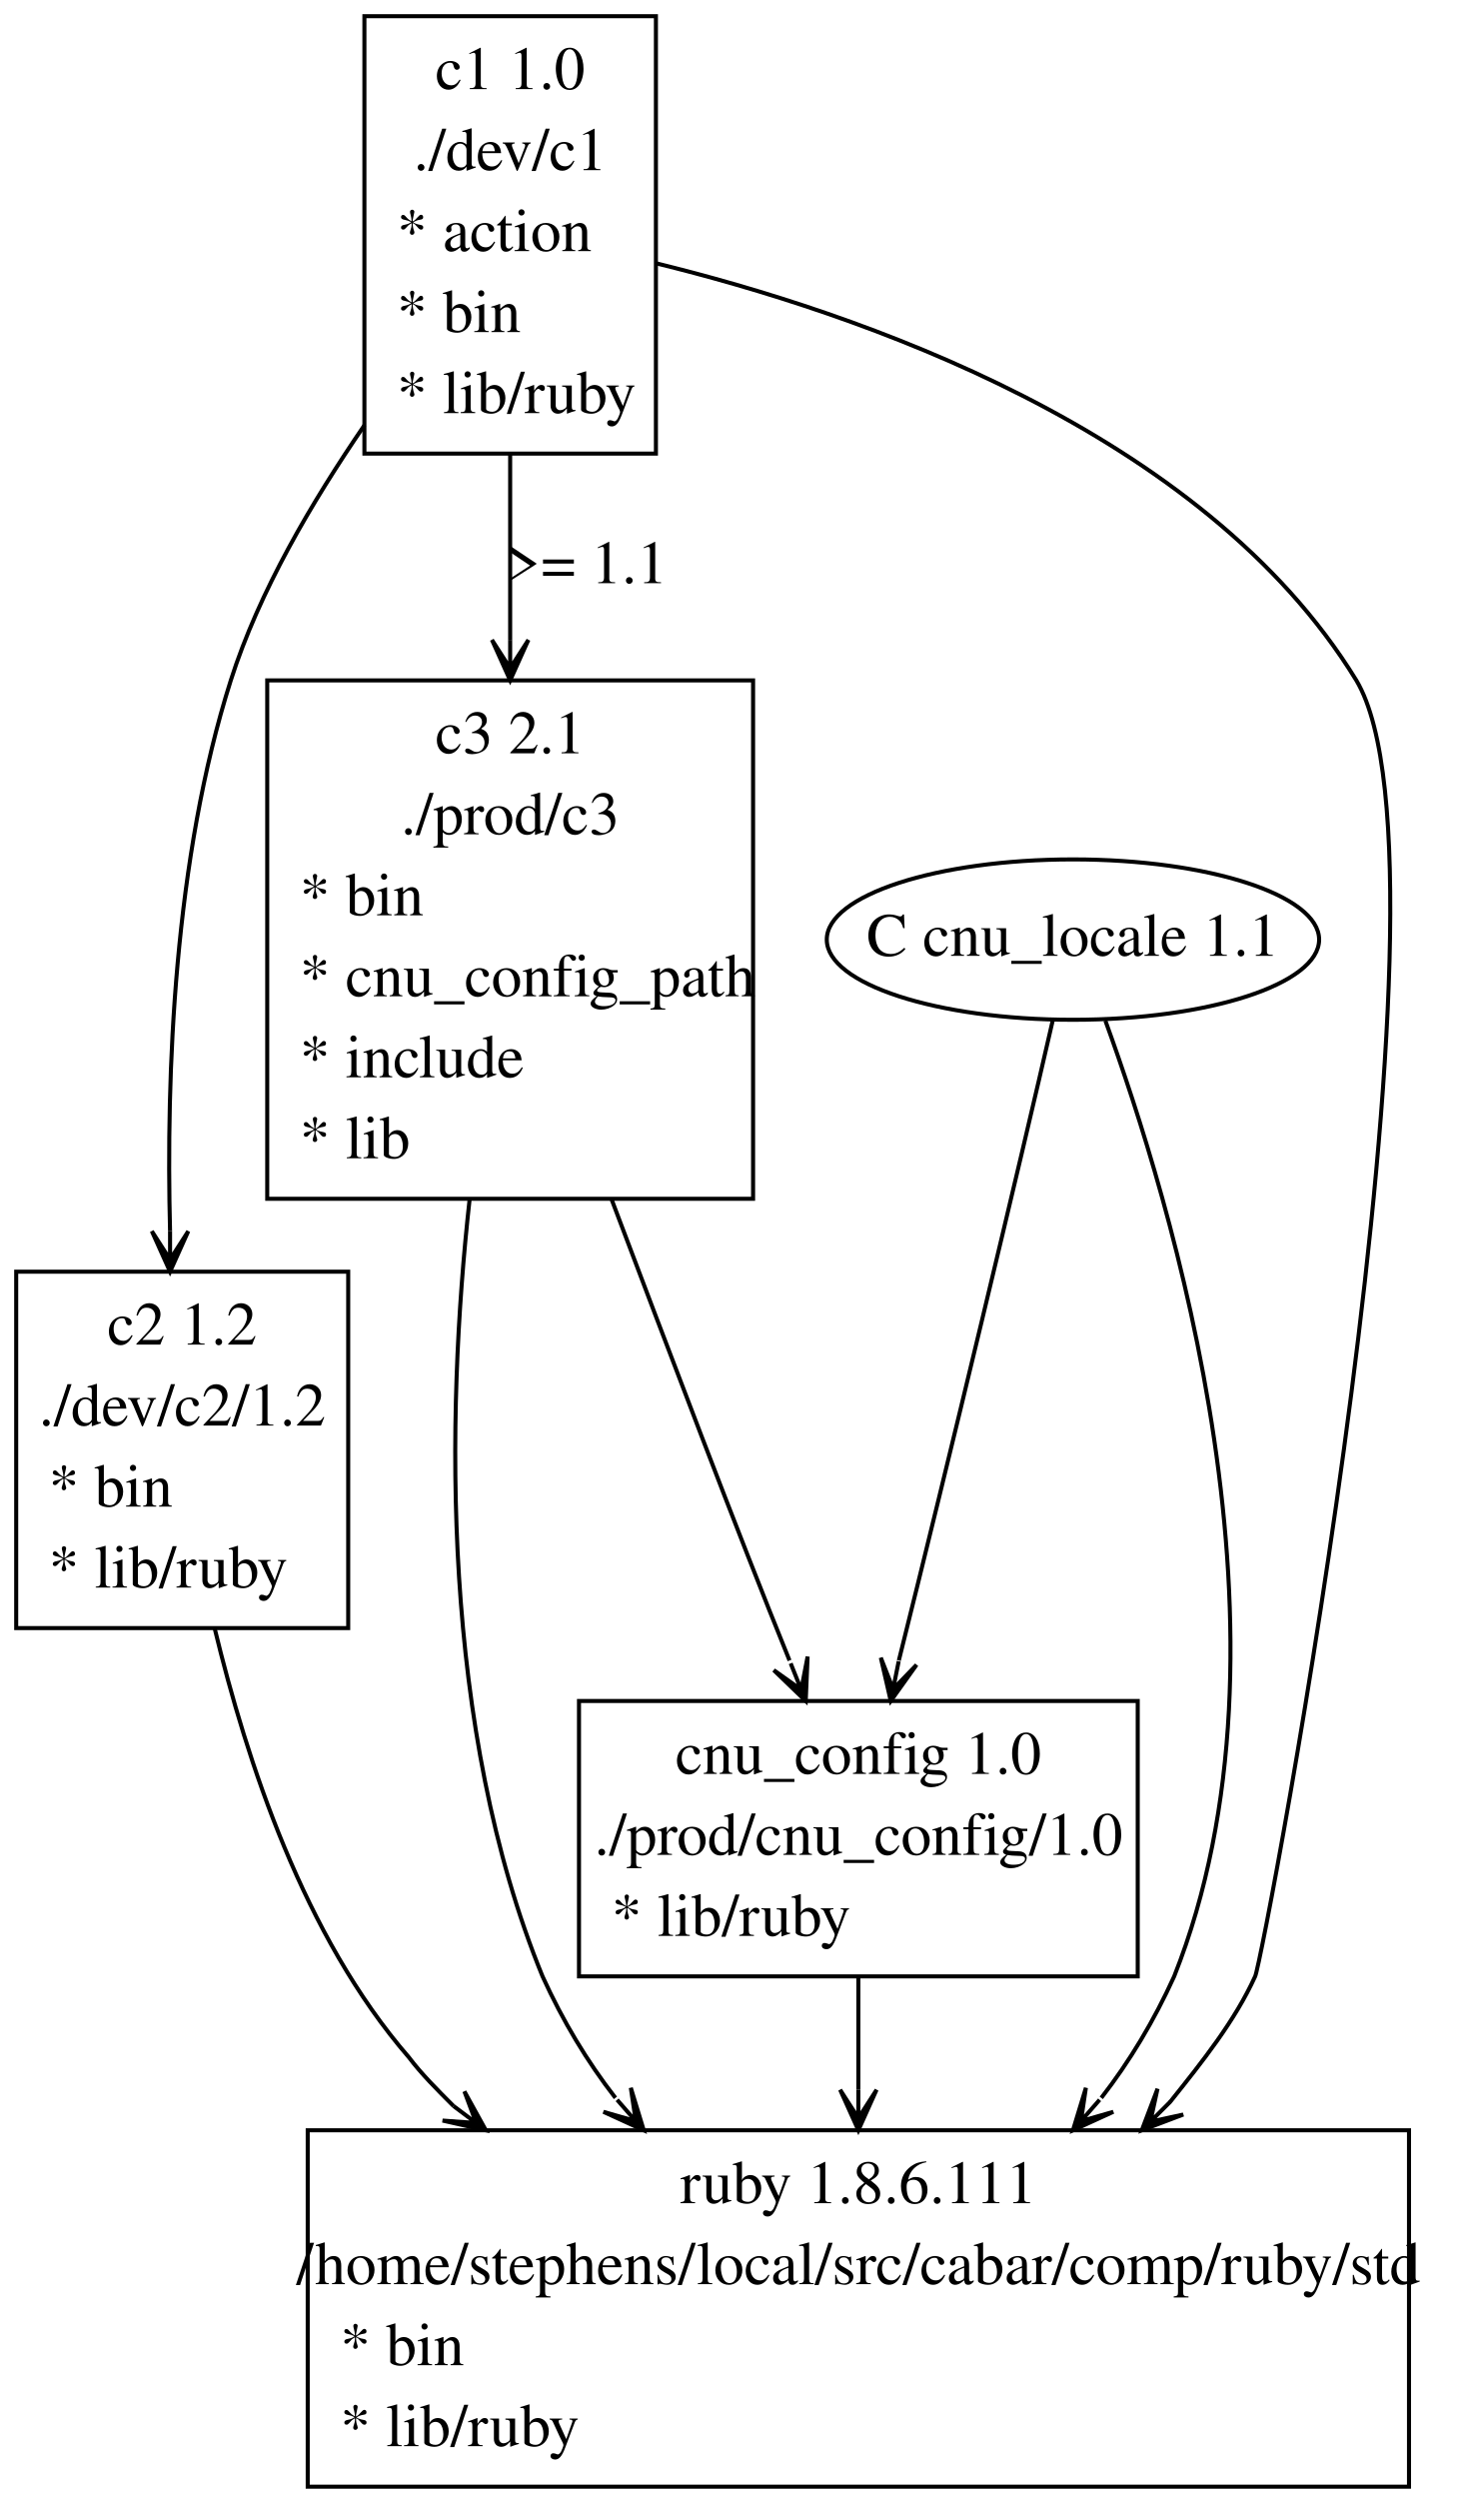
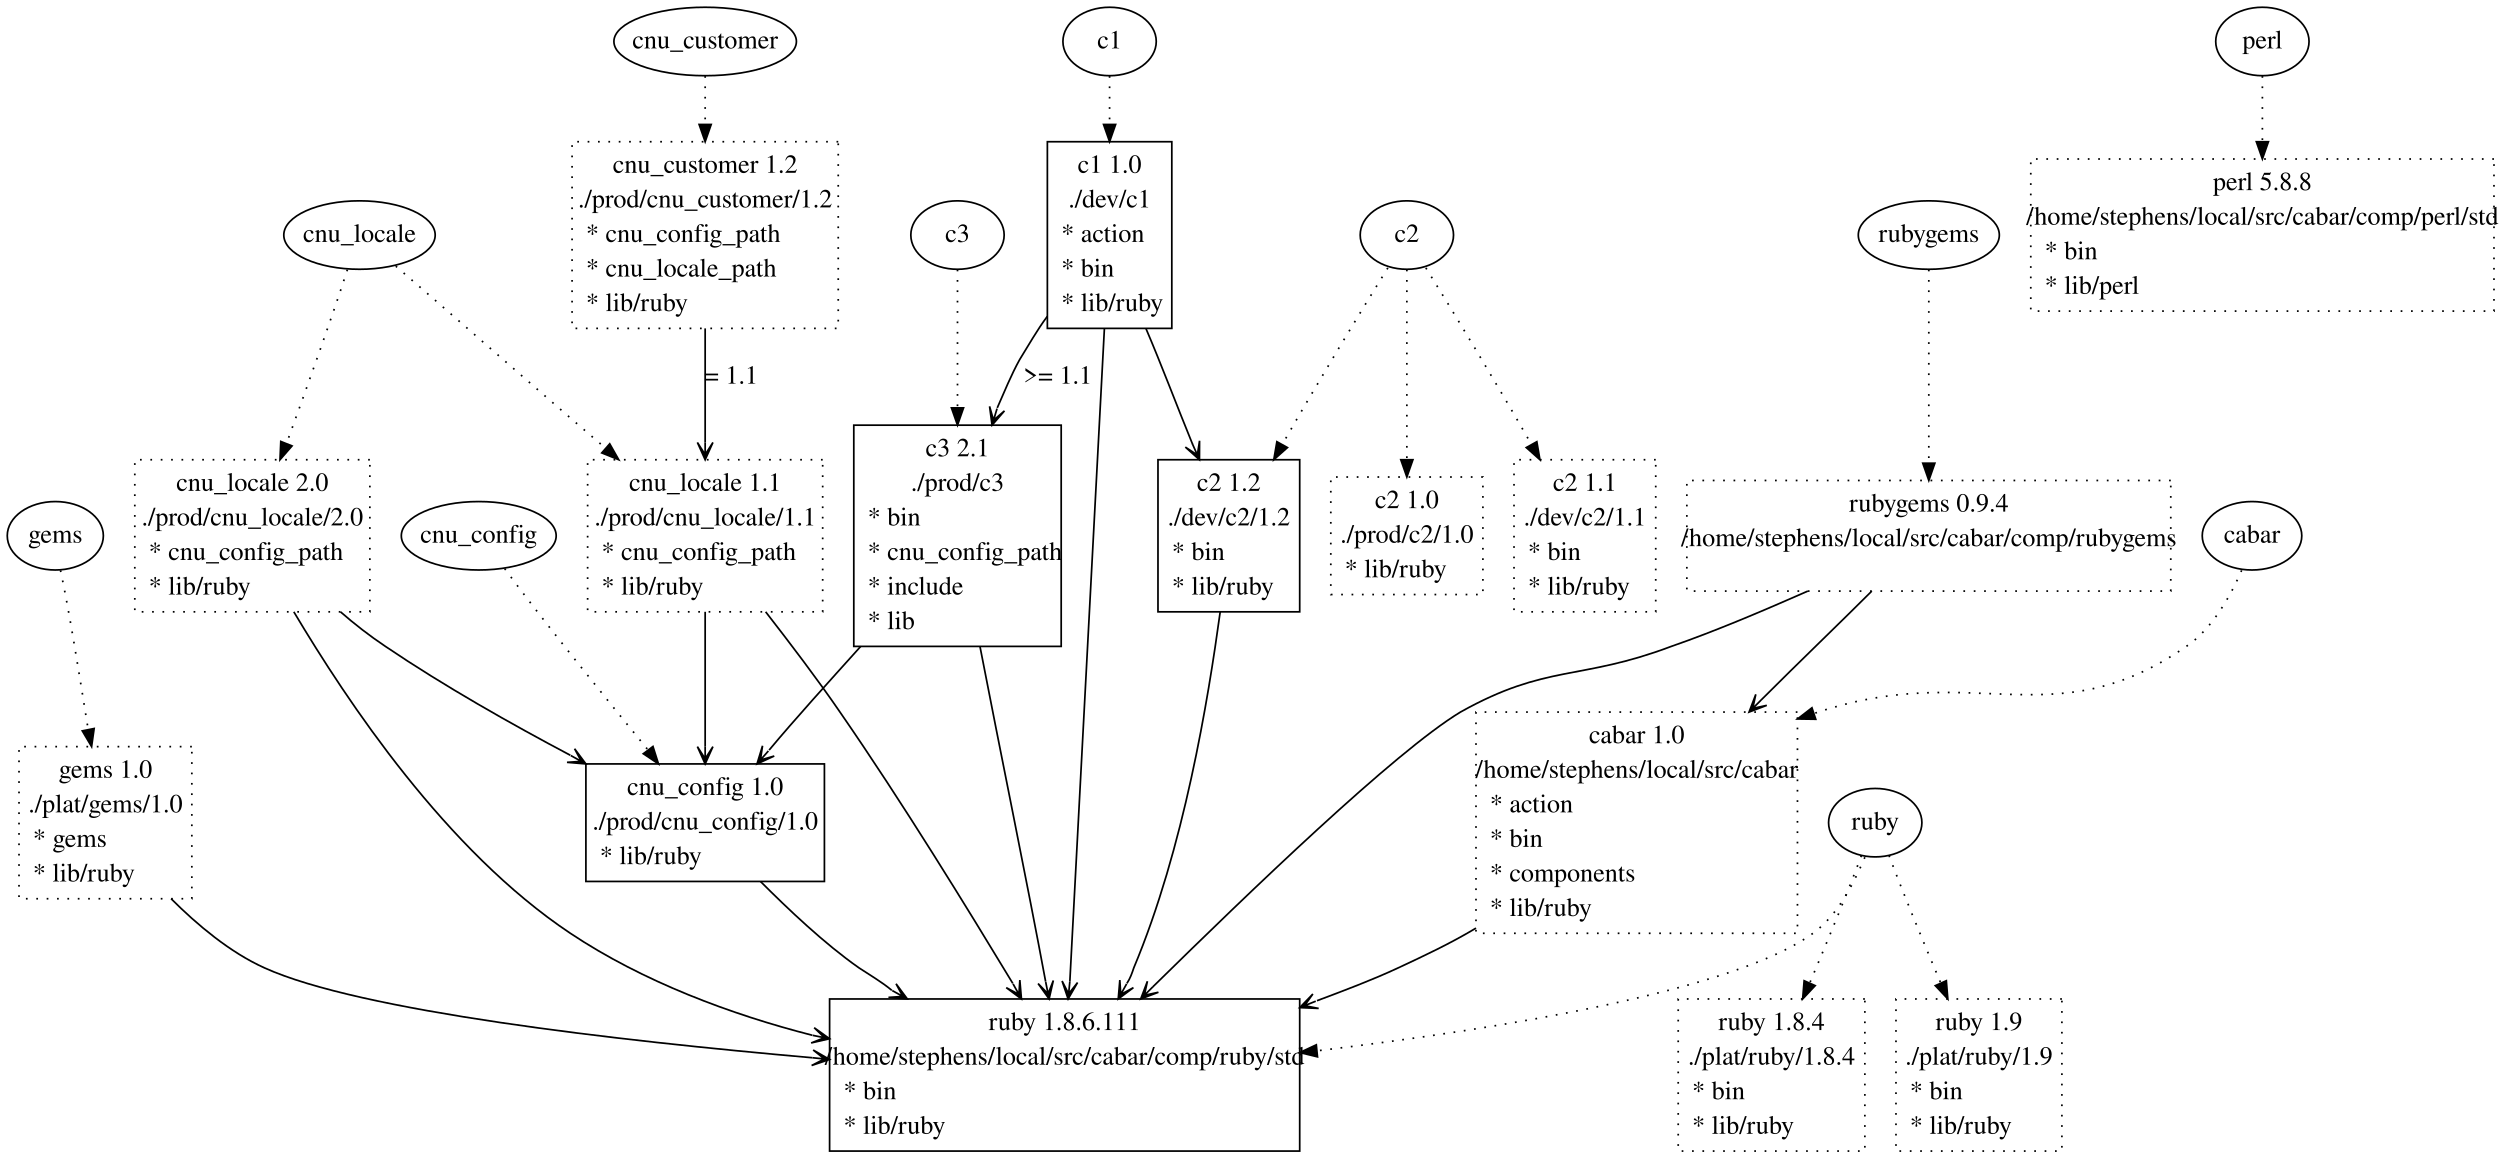
- <svg xmlns="http://www.w3.org/2000/svg" xmlns:xlink="http://www.w3.org/1999/xlink" width="5.09in" height="8.57in">
-   <g id="graph0" class="graph" transform="scale(1.33333 1.33333) rotate(0) translate(4 614)">
-     <polygon style="fill:white;stroke:white;" points="-4,4 -4,-614 363,-614 363,4 -4,4" />
+ <svg xmlns="http://www.w3.org/2000/svg" xmlns:xlink="http://www.w3.org/1999/xlink" width="20.09in" height="9.30in">
+   <g id="graph0" class="graph" transform="scale(1.33333 1.33333) rotate(0) translate(4 666)">
+     <polygon style="fill:white;stroke:white;" points="-4,4 -4,-666 1443,-666 1443,4 -4,4" />
    <g id="node1" class="node">
      <a xlink:href="file:///home/stephens/local/src/cabar/example/dev/c1" xlink:title="c1 - requires on c2/1.2">
-         <polygon style="fill:none;stroke:black;" points="158,-610 86,-610 86,-502 158,-502 158,-610" />
-         <text text-anchor="middle" x="122" y="-592" style="font-family:Nimbus Roman No9 L;font-weight:regular;font-size:11.34pt;">c1 1.0</text>
-         <text text-anchor="middle" x="122" y="-572" style="font-family:Nimbus Roman No9 L;font-weight:regular;font-size:11.34pt;">./dev/c1</text>
-         <text text-anchor="start" x="94" y="-552" style="font-family:Nimbus Roman No9 L;font-weight:regular;font-size:11.34pt;">* action</text>
-         <text text-anchor="start" x="94" y="-532" style="font-family:Nimbus Roman No9 L;font-weight:regular;font-size:11.34pt;">* bin</text>
-         <text text-anchor="start" x="94" y="-512" style="font-family:Nimbus Roman No9 L;font-weight:regular;font-size:11.34pt;">* lib/ruby</text>
-       </a>
-     </g>
-     <g id="node2" class="node">
+         <polygon style="fill:none;stroke:black;" points="674,-584 602,-584 602,-476 674,-476 674,-584" />
+         <text text-anchor="middle" x="638" y="-566" style="font-family:Nimbus Roman No9 L;font-weight:regular;font-size:11.34pt;">c1 1.0</text>
+         <text text-anchor="middle" x="638" y="-546" style="font-family:Nimbus Roman No9 L;font-weight:regular;font-size:11.34pt;">./dev/c1</text>
+         <text text-anchor="start" x="610" y="-526" style="font-family:Nimbus Roman No9 L;font-weight:regular;font-size:11.34pt;">* action</text>
+         <text text-anchor="start" x="610" y="-506" style="font-family:Nimbus Roman No9 L;font-weight:regular;font-size:11.34pt;">* bin</text>
+         <text text-anchor="start" x="610" y="-486" style="font-family:Nimbus Roman No9 L;font-weight:regular;font-size:11.34pt;">* lib/ruby</text>
+       </a>
+     </g>
+     <g id="node3" class="node">
      <a xlink:href="file:///home/stephens/local/src/cabar/example/dev/c2/1.2" xlink:title="c2/1.2">
-         <polygon style="fill:none;stroke:black;" points="82,-300 1.56507e-14,-300 1.60982e-15,-212 82,-212 82,-300" />
-         <text text-anchor="middle" x="41" y="-282" style="font-family:Nimbus Roman No9 L;font-weight:regular;font-size:11.34pt;">c2 1.2</text>
-         <text text-anchor="middle" x="41" y="-262" style="font-family:Nimbus Roman No9 L;font-weight:regular;font-size:11.34pt;">./dev/c2/1.2</text>
-         <text text-anchor="start" x="8" y="-242" style="font-family:Nimbus Roman No9 L;font-weight:regular;font-size:11.34pt;">* bin</text>
-         <text text-anchor="start" x="8" y="-222" style="font-family:Nimbus Roman No9 L;font-weight:regular;font-size:11.34pt;">* lib/ruby</text>
-       </a>
-     </g>
-     <g id="edge2" class="edge">
-       <path style="fill:none;stroke:black;" d="M86,-509C73,-490 60,-468 53,-446 39,-402 37,-349 38,-310" />
-       <polygon style="fill:black;stroke:black;" points="38,-300 42.5,-310 38,-303 38,-310 38,-303 33.5,-310 38,-300 38,-300" />
-     </g>
-     <g id="node3" class="node">
+         <polygon style="fill:none;stroke:black;" points="748,-400 666,-400 666,-312 748,-312 748,-400" />
+         <text text-anchor="middle" x="707" y="-382" style="font-family:Nimbus Roman No9 L;font-weight:regular;font-size:11.34pt;">c2 1.2</text>
+         <text text-anchor="middle" x="707" y="-362" style="font-family:Nimbus Roman No9 L;font-weight:regular;font-size:11.34pt;">./dev/c2/1.2</text>
+         <text text-anchor="start" x="674" y="-342" style="font-family:Nimbus Roman No9 L;font-weight:regular;font-size:11.34pt;">* bin</text>
+         <text text-anchor="start" x="674" y="-322" style="font-family:Nimbus Roman No9 L;font-weight:regular;font-size:11.34pt;">* lib/ruby</text>
+       </a>
+     </g>
+     <g id="edge34" class="edge">
+       <path style="fill:none;stroke:black;" d="M659,-476C668,-455 677,-431 686,-409" />
+       <polygon style="fill:black;stroke:black;" points="690,-400 690.051,-410.966 688.782,-402.741 685.939,-409.138 688.782,-402.741 681.826,-407.31 690,-400 690,-400" />
+     </g>
+     <g id="node5" class="node">
      <a xlink:href="file:///home/stephens/local/src/cabar/example/prod/c3" xlink:title="c3/2.1">
-         <polygon style="fill:none;stroke:black;" points="182,-446 62,-446 62,-318 182,-318 182,-446" />
-         <text text-anchor="middle" x="122" y="-428" style="font-family:Nimbus Roman No9 L;font-weight:regular;font-size:11.34pt;">c3 2.1</text>
-         <text text-anchor="middle" x="122" y="-408" style="font-family:Nimbus Roman No9 L;font-weight:regular;font-size:11.34pt;">./prod/c3</text>
-         <text text-anchor="start" x="70" y="-388" style="font-family:Nimbus Roman No9 L;font-weight:regular;font-size:11.34pt;">* bin</text>
-         <text text-anchor="start" x="70" y="-368" style="font-family:Nimbus Roman No9 L;font-weight:regular;font-size:11.34pt;">* cnu_config_path</text>
-         <text text-anchor="start" x="70" y="-348" style="font-family:Nimbus Roman No9 L;font-weight:regular;font-size:11.34pt;">* include</text>
-         <text text-anchor="start" x="70" y="-328" style="font-family:Nimbus Roman No9 L;font-weight:regular;font-size:11.34pt;">* lib</text>
-       </a>
-     </g>
-     <g id="edge4" class="edge">
-       <path style="fill:none;stroke:black;" d="M122,-502C122,-487 122,-472 122,-456" />
-       <polygon style="fill:black;stroke:black;" points="122,-446 126.5,-456 122,-449 122,-456 122,-449 117.5,-456 122,-446 122,-446" />
+         <polygon style="fill:none;stroke:black;" points="610,-420 490,-420 490,-292 610,-292 610,-420" />
+         <text text-anchor="middle" x="550" y="-402" style="font-family:Nimbus Roman No9 L;font-weight:regular;font-size:11.34pt;">c3 2.1</text>
+         <text text-anchor="middle" x="550" y="-382" style="font-family:Nimbus Roman No9 L;font-weight:regular;font-size:11.34pt;">./prod/c3</text>
+         <text text-anchor="start" x="498" y="-362" style="font-family:Nimbus Roman No9 L;font-weight:regular;font-size:11.34pt;">* bin</text>
+         <text text-anchor="start" x="498" y="-342" style="font-family:Nimbus Roman No9 L;font-weight:regular;font-size:11.34pt;">* cnu_config_path</text>
+         <text text-anchor="start" x="498" y="-322" style="font-family:Nimbus Roman No9 L;font-weight:regular;font-size:11.34pt;">* include</text>
+         <text text-anchor="start" x="498" y="-302" style="font-family:Nimbus Roman No9 L;font-weight:regular;font-size:11.34pt;">* lib</text>
+       </a>
+     </g>
+     <g id="edge36" class="edge">
+       <path style="fill:none;stroke:black;" d="M602,-483C596,-475 591,-466 586,-458 581,-449 577,-439 573,-430" />
+       <polygon style="fill:black;stroke:black;" points="570,-420 577.184,-428.285 570.862,-422.873 572.874,-429.578 570.862,-422.873 568.563,-430.871 570,-420 570,-420" />
      <a xlink:title="&gt;= 1.1">
</a>
      <a xlink:title="&gt;= 1.1">
</a>
-       <text text-anchor="middle" x="141" y="-470" style="font-family:Nimbus Roman No9 L;font-weight:regular;font-size:11.34pt;">&gt;= 1.1</text>
-     </g>
-     <g id="node5" class="node">
+       <text text-anchor="middle" x="608" y="-444" style="font-family:Nimbus Roman No9 L;font-weight:regular;font-size:11.34pt;">&gt;= 1.1</text>
+     </g>
+     <g id="node14" class="node">
      <a xlink:href="file:///home/stephens/local/src/cabar/comp/ruby/std" xlink:title="Ruby - /home/stephens/local/ruby/1.8.6-p111/bin/ruby">
-         <polygon style="fill:none;stroke:black;" points="344,-88 72,-88 72,-2.84217e-14 344,-0 344,-88" />
-         <text text-anchor="middle" x="208" y="-70" style="font-family:Nimbus Roman No9 L;font-weight:regular;font-size:11.34pt;">ruby 1.8.6.111</text>
-         <text text-anchor="middle" x="208" y="-50" style="font-family:Nimbus Roman No9 L;font-weight:regular;font-size:11.34pt;">/home/stephens/local/src/cabar/comp/ruby/std</text>
-         <text text-anchor="start" x="80" y="-30" style="font-family:Nimbus Roman No9 L;font-weight:regular;font-size:11.34pt;">* bin</text>
-         <text text-anchor="start" x="80" y="-10" style="font-family:Nimbus Roman No9 L;font-weight:regular;font-size:11.34pt;">* lib/ruby</text>
-       </a>
+         <polygon style="fill:none;stroke:black;" points="748,-88 476,-88 476,-2.84217e-14 748,-0 748,-88" />
+         <text text-anchor="middle" x="612" y="-70" style="font-family:Nimbus Roman No9 L;font-weight:regular;font-size:11.34pt;">ruby 1.8.6.111</text>
+         <text text-anchor="middle" x="612" y="-50" style="font-family:Nimbus Roman No9 L;font-weight:regular;font-size:11.34pt;">/home/stephens/local/src/cabar/comp/ruby/std</text>
+         <text text-anchor="start" x="484" y="-30" style="font-family:Nimbus Roman No9 L;font-weight:regular;font-size:11.34pt;">* bin</text>
+         <text text-anchor="start" x="484" y="-10" style="font-family:Nimbus Roman No9 L;font-weight:regular;font-size:11.34pt;">* lib/ruby</text>
+       </a>
+     </g>
+     <g id="edge38" class="edge">
+       <path style="fill:none;stroke:black;" d="M635,-476C630,-383 620,-191 615,-98" />
+       <polygon style="fill:black;stroke:black;" points="614,-88 619.473,-97.503 614.299,-90.985 614.995,-97.95 614.299,-90.985 610.517,-98.398 614,-88 614,-88" />
+     </g>
+     <g id="node2" class="node">
+       <a xlink:href="file:///home/stephens/local/src/cabar/example/dev/c2/1.1" xlink:title="c2/1.1">
+         <polygon style="fill:none;stroke:black;stroke-dasharray:1,5;" points="954,-400 872,-400 872,-312 954,-312 954,-400" />
+         <text text-anchor="middle" x="913" y="-382" style="font-family:Nimbus Roman No9 L;font-weight:regular;font-size:11.34pt;">c2 1.1</text>
+         <text text-anchor="middle" x="913" y="-362" style="font-family:Nimbus Roman No9 L;font-weight:regular;font-size:11.34pt;">./dev/c2/1.1</text>
+         <text text-anchor="start" x="880" y="-342" style="font-family:Nimbus Roman No9 L;font-weight:regular;font-size:11.34pt;">* bin</text>
+         <text text-anchor="start" x="880" y="-322" style="font-family:Nimbus Roman No9 L;font-weight:regular;font-size:11.34pt;">* lib/ruby</text>
+       </a>
+     </g>
+     <g id="edge40" class="edge">
+       <path style="fill:none;stroke:black;" d="M702,-312C695,-261 681,-175 652,-106 651,-103 650,-100 648,-97" />
+       <polygon style="fill:black;stroke:black;" points="643,-88 651.79,-94.556 644.457,-90.623 647.856,-96.742 644.457,-90.623 643.923,-98.927 643,-88 643,-88" />
+     </g>
+     <g id="node4" class="node">
+       <a xlink:href="file:///home/stephens/local/src/cabar/example/prod/c2/1.0" xlink:title="c2/1.0">
+         <polygon style="fill:none;stroke:black;stroke-dasharray:1,5;" points="854,-390 766,-390 766,-322 854,-322 854,-390" />
+         <text text-anchor="middle" x="810" y="-372" style="font-family:Nimbus Roman No9 L;font-weight:regular;font-size:11.34pt;">c2 1.0</text>
+         <text text-anchor="middle" x="810" y="-352" style="font-family:Nimbus Roman No9 L;font-weight:regular;font-size:11.34pt;">./prod/c2/1.0</text>
+         <text text-anchor="start" x="774" y="-332" style="font-family:Nimbus Roman No9 L;font-weight:regular;font-size:11.34pt;">* lib/ruby</text>
+       </a>
+     </g>
+     <g id="node7" class="node">
+       <a xlink:href="file:///home/stephens/local/src/cabar/example/prod/cnu_config/1.0" xlink:title="cnu_config/1.0">
+         <polygon style="fill:none;stroke:black;" points="473,-224 335,-224 335,-156 473,-156 473,-224" />
+         <text text-anchor="middle" x="404" y="-206" style="font-family:Nimbus Roman No9 L;font-weight:regular;font-size:11.34pt;">cnu_config 1.0</text>
+         <text text-anchor="middle" x="404" y="-186" style="font-family:Nimbus Roman No9 L;font-weight:regular;font-size:11.34pt;">./prod/cnu_config/1.0</text>
+         <text text-anchor="start" x="343" y="-166" style="font-family:Nimbus Roman No9 L;font-weight:regular;font-size:11.34pt;">* lib/ruby</text>
+       </a>
+     </g>
+     <g id="edge42" class="edge">
+       <path style="fill:none;stroke:black;" d="M494,-292C476,-272 456,-250 441,-232" />
+       <polygon style="fill:black;stroke:black;" points="434,-224 443.972,-228.563 435.976,-226.258 440.585,-231.526 435.976,-226.258 437.198,-234.489 434,-224 434,-224" />
+     </g>
+     <g id="edge44" class="edge">
+       <path style="fill:none;stroke:black;" d="M563,-292C574,-235 591,-152 601,-98" />
+       <polygon style="fill:black;stroke:black;" points="603,-88 605.451,-98.688 602.412,-90.942 601.039,-97.806 602.412,-90.942 596.626,-96.923 603,-88 603,-88" />
+     </g>
+     <g id="node6" class="node">
+       <a xlink:href="file:///home/stephens/local/src/cabar" xlink:title="Cabar - Component Backplane Manager">
+         <polygon style="fill:none;stroke:black;stroke-dasharray:1,5;" points="1036,-254 850,-254 850,-126 1036,-126 1036,-254" />
+         <text text-anchor="middle" x="943" y="-236" style="font-family:Nimbus Roman No9 L;font-weight:regular;font-size:11.34pt;">cabar 1.0</text>
+         <text text-anchor="middle" x="943" y="-216" style="font-family:Nimbus Roman No9 L;font-weight:regular;font-size:11.34pt;">/home/stephens/local/src/cabar</text>
+         <text text-anchor="start" x="858" y="-196" style="font-family:Nimbus Roman No9 L;font-weight:regular;font-size:11.34pt;">* action</text>
+         <text text-anchor="start" x="858" y="-176" style="font-family:Nimbus Roman No9 L;font-weight:regular;font-size:11.34pt;">* bin</text>
+         <text text-anchor="start" x="858" y="-156" style="font-family:Nimbus Roman No9 L;font-weight:regular;font-size:11.34pt;">* components</text>
+         <text text-anchor="start" x="858" y="-136" style="font-family:Nimbus Roman No9 L;font-weight:regular;font-size:11.34pt;">* lib/ruby</text>
+       </a>
+     </g>
+     <g id="edge46" class="edge">
+       <path style="fill:none;stroke:black;" d="M850,-129C835,-120 820,-113 805,-106 790,-99 774,-93 758,-87" />
+       <polygon style="fill:black;stroke:black;" points="748,-83 758.956,-82.536 750.785,-84.114 757.285,-86.714 750.785,-84.114 755.613,-90.892 748,-83 748,-83" />
+     </g>
+     <g id="edge48" class="edge">
+       <path style="fill:none;stroke:black;" d="M436,-156C452,-140 473,-120 493,-106 499,-102 506,-98 512,-93" />
+       <polygon style="fill:black;stroke:black;" points="521,-88 514.444,-96.79 518.378,-89.457 512.258,-92.856 518.378,-89.457 510.073,-88.923 521,-88 521,-88" />
+     </g>
+     <g id="node8" class="node">
+       <a xlink:href="file:///home/stephens/local/src/cabar/example/prod/cnu_customer/1.2" xlink:title="cnu_customer/1.2">
+         <polygon style="fill:none;stroke:black;stroke-dasharray:1,5;" points="481,-584 327,-584 327,-476 481,-476 481,-584" />
+         <text text-anchor="middle" x="404" y="-566" style="font-family:Nimbus Roman No9 L;font-weight:regular;font-size:11.34pt;">cnu_customer 1.2</text>
+         <text text-anchor="middle" x="404" y="-546" style="font-family:Nimbus Roman No9 L;font-weight:regular;font-size:11.34pt;">./prod/cnu_customer/1.2</text>
+         <text text-anchor="start" x="335" y="-526" style="font-family:Nimbus Roman No9 L;font-weight:regular;font-size:11.34pt;">* cnu_config_path</text>
+         <text text-anchor="start" x="335" y="-506" style="font-family:Nimbus Roman No9 L;font-weight:regular;font-size:11.34pt;">* cnu_locale_path</text>
+         <text text-anchor="start" x="335" y="-486" style="font-family:Nimbus Roman No9 L;font-weight:regular;font-size:11.34pt;">* lib/ruby</text>
+       </a>
+     </g>
+     <g id="node9" class="node">
+       <a xlink:href="file:///home/stephens/local/src/cabar/example/prod/cnu_locale/1.1" xlink:title="cnu_locale/1.1">
+         <polygon style="fill:none;stroke:black;stroke-dasharray:1,5;" points="472,-400 336,-400 336,-312 472,-312 472,-400" />
+         <text text-anchor="middle" x="404" y="-382" style="font-family:Nimbus Roman No9 L;font-weight:regular;font-size:11.34pt;">cnu_locale 1.1</text>
+         <text text-anchor="middle" x="404" y="-362" style="font-family:Nimbus Roman No9 L;font-weight:regular;font-size:11.34pt;">./prod/cnu_locale/1.1</text>
+         <text text-anchor="start" x="344" y="-342" style="font-family:Nimbus Roman No9 L;font-weight:regular;font-size:11.34pt;">* cnu_config_path</text>
+         <text text-anchor="start" x="344" y="-322" style="font-family:Nimbus Roman No9 L;font-weight:regular;font-size:11.34pt;">* lib/ruby</text>
+       </a>
+     </g>
+     <g id="edge50" class="edge">
+       <path style="fill:none;stroke:black;" d="M404,-476C404,-455 404,-431 404,-410" />
+       <polygon style="fill:black;stroke:black;" points="404,-400 408.5,-410 404,-403 404,-410 404,-403 399.5,-410 404,-400 404,-400" />
+       <a xlink:title="= 1.1">
+ </a>
+       <a xlink:title="= 1.1">
+ </a>
+       <text text-anchor="middle" x="419" y="-444" style="font-family:Nimbus Roman No9 L;font-weight:regular;font-size:11.34pt;">= 1.1</text>
+     </g>
+     <g id="edge52" class="edge">
+       <path style="fill:none;stroke:black;" d="M404,-312C404,-288 404,-259 404,-234" />
+       <polygon style="fill:black;stroke:black;" points="404,-224 408.5,-234 404,-227 404,-234 404,-227 399.5,-234 404,-224 404,-224" />
+     </g>
+     <g id="edge54" class="edge">
+       <path style="fill:none;stroke:black;" d="M439,-312C453,-294 469,-273 482,-254 518,-202 556,-140 582,-97" />
+       <polygon style="fill:black;stroke:black;" points="587,-88 586.077,-98.927 585.543,-90.623 582.144,-96.742 585.543,-90.623 578.21,-94.556 587,-88 587,-88" />
+     </g>
+     <g id="node10" class="node">
+       <a xlink:href="file:///home/stephens/local/src/cabar/example/prod/cnu_locale/2.0" xlink:title="cnu_locale/2.0">
+         <polygon style="fill:none;stroke:black;stroke-dasharray:1,5;" points="210,-400 74,-400 74,-312 210,-312 210,-400" />
+         <text text-anchor="middle" x="142" y="-382" style="font-family:Nimbus Roman No9 L;font-weight:regular;font-size:11.34pt;">cnu_locale 2.0</text>
+         <text text-anchor="middle" x="142" y="-362" style="font-family:Nimbus Roman No9 L;font-weight:regular;font-size:11.34pt;">./prod/cnu_locale/2.0</text>
+         <text text-anchor="start" x="82" y="-342" style="font-family:Nimbus Roman No9 L;font-weight:regular;font-size:11.34pt;">* cnu_config_path</text>
+         <text text-anchor="start" x="82" y="-322" style="font-family:Nimbus Roman No9 L;font-weight:regular;font-size:11.34pt;">* lib/ruby</text>
+       </a>
+     </g>
+     <g id="edge56" class="edge">
+       <path style="fill:none;stroke:black;" d="M193,-312C201,-305 210,-298 219,-292 253,-269 292,-247 326,-229" />
+       <polygon style="fill:black;stroke:black;" points="335,-224 328.444,-232.79 332.378,-225.457 326.258,-228.856 332.378,-225.457 324.073,-224.923 335,-224 335,-224" />
+     </g>
+     <g id="edge58" class="edge">
+       <path style="fill:none;stroke:black;" d="M166,-312C197,-260 254,-174 326,-126 368,-98 419,-79 466,-67" />
+       <polygon style="fill:black;stroke:black;" points="476,-65 467.077,-71.374 473.058,-65.588 466.194,-66.961 473.058,-65.588 465.312,-62.549 476,-65 476,-65" />
+     </g>
+     <g id="node11" class="node">
+       <a xlink:href="file:///home/stephens/local/src/cabar/example/plat/gems/1.0" xlink:title="gems/1.0">
+         <polygon style="fill:none;stroke:black;stroke-dasharray:1,5;" points="107,-234 7,-234 7,-146 107,-146 107,-234" />
+         <text text-anchor="middle" x="57" y="-216" style="font-family:Nimbus Roman No9 L;font-weight:regular;font-size:11.34pt;">gems 1.0</text>
+         <text text-anchor="middle" x="57" y="-196" style="font-family:Nimbus Roman No9 L;font-weight:regular;font-size:11.34pt;">./plat/gems/1.0</text>
+         <text text-anchor="start" x="15" y="-176" style="font-family:Nimbus Roman No9 L;font-weight:regular;font-size:11.34pt;">* gems</text>
+         <text text-anchor="start" x="15" y="-156" style="font-family:Nimbus Roman No9 L;font-weight:regular;font-size:11.34pt;">* lib/ruby</text>
+       </a>
+     </g>
+     <g id="edge60" class="edge">
+       <path style="fill:none;stroke:black;" d="M95,-146C110,-131 129,-115 149,-106 204,-81 352,-64 466,-54" />
+       <polygon style="fill:black;stroke:black;" points="476,-53 466.497,-58.473 473.015,-53.298 466.05,-53.995 473.015,-53.298 465.602,-49.517 476,-53 476,-53" />
+     </g>
+     <g id="node12" class="node">
+       <a xlink:href="file:///home/stephens/local/src/cabar/comp/perl/std" xlink:title="Perl - /usr/bin/perl">
+         <polygon style="fill:none;stroke:black;stroke-dasharray:1,5;" points="1439,-574 1171,-574 1171,-486 1439,-486 1439,-574" />
+         <text text-anchor="middle" x="1305" y="-556" style="font-family:Nimbus Roman No9 L;font-weight:regular;font-size:11.34pt;">perl 5.8.8</text>
+         <text text-anchor="middle" x="1305" y="-536" style="font-family:Nimbus Roman No9 L;font-weight:regular;font-size:11.34pt;">/home/stephens/local/src/cabar/comp/perl/std</text>
+         <text text-anchor="start" x="1179" y="-516" style="font-family:Nimbus Roman No9 L;font-weight:regular;font-size:11.34pt;">* bin</text>
+         <text text-anchor="start" x="1179" y="-496" style="font-family:Nimbus Roman No9 L;font-weight:regular;font-size:11.34pt;">* lib/perl</text>
+       </a>
+     </g>
+     <g id="node13" class="node">
+       <a xlink:href="file:///home/stephens/local/src/cabar/example/plat/ruby/1.8.4" xlink:title="ruby/1.8.4">
+         <polygon style="fill:none;stroke:black;stroke-dasharray:1,5;" points="1075,-88 967,-88 967,-2.84217e-14 1075,-0 1075,-88" />
+         <text text-anchor="middle" x="1021" y="-70" style="font-family:Nimbus Roman No9 L;font-weight:regular;font-size:11.34pt;">ruby 1.8.4</text>
+         <text text-anchor="middle" x="1021" y="-50" style="font-family:Nimbus Roman No9 L;font-weight:regular;font-size:11.34pt;">./plat/ruby/1.8.4</text>
+         <text text-anchor="start" x="975" y="-30" style="font-family:Nimbus Roman No9 L;font-weight:regular;font-size:11.34pt;">* bin</text>
+         <text text-anchor="start" x="975" y="-10" style="font-family:Nimbus Roman No9 L;font-weight:regular;font-size:11.34pt;">* lib/ruby</text>
+       </a>
+     </g>
+     <g id="node15" class="node">
+       <a xlink:href="file:///home/stephens/local/src/cabar/example/plat/ruby/1.9" xlink:title="ruby/1.9">
+         <polygon style="fill:none;stroke:black;stroke-dasharray:1,5;" points="1189,-88 1093,-88 1093,-2.84217e-14 1189,-0 1189,-88" />
+         <text text-anchor="middle" x="1141" y="-70" style="font-family:Nimbus Roman No9 L;font-weight:regular;font-size:11.34pt;">ruby 1.9</text>
+         <text text-anchor="middle" x="1141" y="-50" style="font-family:Nimbus Roman No9 L;font-weight:regular;font-size:11.34pt;">./plat/ruby/1.9</text>
+         <text text-anchor="start" x="1101" y="-30" style="font-family:Nimbus Roman No9 L;font-weight:regular;font-size:11.34pt;">* bin</text>
+         <text text-anchor="start" x="1101" y="-10" style="font-family:Nimbus Roman No9 L;font-weight:regular;font-size:11.34pt;">* lib/ruby</text>
+       </a>
+     </g>
+     <g id="node16" class="node">
+       <a xlink:href="file:///home/stephens/local/src/cabar/comp/rubygems" xlink:title="Rubygems - Cabar support facets">
+         <polygon style="fill:none;stroke:black;stroke-dasharray:1,5;" points="1252,-388 972,-388 972,-324 1252,-324 1252,-388" />
+         <text text-anchor="middle" x="1112" y="-370" style="font-family:Nimbus Roman No9 L;font-weight:regular;font-size:11.34pt;">rubygems 0.9.4</text>
+         <text text-anchor="middle" x="1112" y="-350" style="font-family:Nimbus Roman No9 L;font-weight:regular;font-size:11.34pt;">/home/stephens/local/src/cabar/comp/rubygems</text>
+       </a>
+     </g>
+     <g id="edge64" class="edge">
+       <path style="fill:none;stroke:black;" d="M1079,-324C1061,-306 1037,-283 1015,-261" />
+       <polygon style="fill:black;stroke:black;" points="1008,-254 1018.25,-257.889 1010.12,-256.121 1015.07,-261.071 1010.12,-256.121 1011.89,-264.253 1008,-254 1008,-254" />
+     </g>
+     <g id="edge62" class="edge">
+       <path style="fill:none;stroke:black;" d="M1042,-324C1017,-313 989,-301 963,-292 910,-272 891,-282 841,-254 803,-231 719,-150 663,-95" />
+       <polygon style="fill:black;stroke:black;" points="656,-88 666.253,-91.889 658.121,-90.121 663.071,-95.071 658.121,-90.121 659.889,-98.253 656,-88 656,-88" />
+     </g>
+     <g id="node17" class="node">
+       <ellipse style="fill:none;stroke:black;" cx="638" cy="-642" rx="27" ry="19.799" />
+       <text text-anchor="middle" x="638" y="-638" style="font-family:Nimbus Roman No9 L;font-weight:regular;font-size:11.34pt;">c1</text>
+     </g>
+     <g id="edge2" class="edge">
+       <path style="fill:none;stroke:black;stroke-dasharray:1,5;" d="M638,-622C638,-614 638,-604 638,-594" />
+       <polygon style="fill:black;stroke:black;" points="641.5,-594 638,-584 634.5,-594 641.5,-594" />
+     </g>
+     <g id="node19" class="node">
+       <ellipse style="fill:none;stroke:black;" cx="810" cy="-530" rx="27" ry="19.799" />
+       <text text-anchor="middle" x="810" y="-526" style="font-family:Nimbus Roman No9 L;font-weight:regular;font-size:11.34pt;">c2</text>
+     </g>
+     <g id="edge4" class="edge">
+       <path style="fill:none;stroke:black;stroke-dasharray:1,5;" d="M821,-511C836,-487 862,-444 882,-409" />
+       <polygon style="fill:black;stroke:black;" points="885.203,-410.441 887,-400 879.084,-407.042 885.203,-410.441" />
    </g>
    <g id="edge6" class="edge">
-       <path style="fill:none;stroke:black;" d="M158,-549C207,-537 293,-508 331,-446 359,-399 308,-130 306,-126 301,-115 293,-105 285,-95" />
-       <polygon style="fill:black;stroke:black;" points="278,-88 288.253,-91.889 280.121,-90.121 285.071,-95.071 280.121,-90.121 281.889,-98.253 278,-88 278,-88" />
+       <path style="fill:none;stroke:black;stroke-dasharray:1,5;" d="M799,-511C784,-487 758,-444 738,-409" />
+       <polygon style="fill:black;stroke:black;" points="740.916,-407.042 733,-400 734.797,-410.441 740.916,-407.042" />
    </g>
    <g id="edge8" class="edge">
-       <path style="fill:none;stroke:black;" d="M49,-212C57,-179 71,-136 97,-106 100,-102 104,-98 108,-94" />
-       <polygon style="fill:black;stroke:black;" points="116,-88 110.7,-97.6 113.6,-89.8 108,-94 113.6,-89.8 105.3,-90.4 116,-88 116,-88" />
-     </g>
-     <g id="node4" class="node">
-       <a xlink:href="file:///home/stephens/local/src/cabar/example/prod/cnu_config/1.0" xlink:title="cnu_config/1.0">
-         <polygon style="fill:none;stroke:black;" points="277,-194 139,-194 139,-126 277,-126 277,-194" />
-         <text text-anchor="middle" x="208" y="-176" style="font-family:Nimbus Roman No9 L;font-weight:regular;font-size:11.34pt;">cnu_config 1.0</text>
-         <text text-anchor="middle" x="208" y="-156" style="font-family:Nimbus Roman No9 L;font-weight:regular;font-size:11.34pt;">./prod/cnu_config/1.0</text>
-         <text text-anchor="start" x="147" y="-136" style="font-family:Nimbus Roman No9 L;font-weight:regular;font-size:11.34pt;">* lib/ruby</text>
-       </a>
+       <path style="fill:none;stroke:black;stroke-dasharray:1,5;" d="M810,-510C810,-484 810,-436 810,-400" />
+       <polygon style="fill:black;stroke:black;" points="813.5,-400 810,-390 806.5,-400 813.5,-400" />
+     </g>
+     <g id="node23" class="node">
+       <ellipse style="fill:none;stroke:black;" cx="550" cy="-530" rx="27" ry="19.799" />
+       <text text-anchor="middle" x="550" y="-526" style="font-family:Nimbus Roman No9 L;font-weight:regular;font-size:11.34pt;">c3</text>
    </g>
    <g id="edge10" class="edge">
-       <path style="fill:none;stroke:black;" d="M147,-318C161,-281 178,-236 191,-204" />
-       <polygon style="fill:black;stroke:black;" points="195,-194 195.464,-204.956 193.886,-196.785 191.286,-203.285 193.886,-196.785 187.108,-201.613 195,-194 195,-194" />
+       <path style="fill:none;stroke:black;stroke-dasharray:1,5;" d="M550,-510C550,-490 550,-459 550,-430" />
+       <polygon style="fill:black;stroke:black;" points="553.5,-430 550,-420 546.5,-430 553.5,-430" />
+     </g>
+     <g id="node25" class="node">
+       <ellipse style="fill:none;stroke:black;" cx="1299" cy="-356" rx="28.799" ry="19.799" />
+       <text text-anchor="middle" x="1299" y="-352" style="font-family:Nimbus Roman No9 L;font-weight:regular;font-size:11.34pt;">cabar</text>
    </g>
    <g id="edge12" class="edge">
-       <path style="fill:none;stroke:black;" d="M112,-318C106,-264 105,-187 130,-126 135,-115 141,-105 148,-96" />
-       <polygon style="fill:black;stroke:black;" points="155,-88 151.802,-98.489 153.024,-90.258 148.415,-95.526 153.024,-90.258 145.028,-92.562 155,-88 155,-88" />
+       <path style="fill:none;stroke:black;stroke-dasharray:1,5;" d="M1293,-336C1287,-322 1276,-302 1261,-292 1183,-238 1138,-285 1045,-253" />
+       <polygon style="fill:black;stroke:black;" points="1046.59,-249.842 1036,-250 1044.38,-256.483 1046.59,-249.842" />
+     </g>
+     <g id="node27" class="node">
+       <ellipse style="fill:none;stroke:black;" cx="273" cy="-356" rx="44.801" ry="19.799" />
+       <text text-anchor="middle" x="273" y="-352" style="font-family:Nimbus Roman No9 L;font-weight:regular;font-size:11.34pt;">cnu_config</text>
    </g>
    <g id="edge14" class="edge">
-       <path style="fill:none;stroke:black;" d="M208,-126C208,-117 208,-108 208,-98" />
-       <polygon style="fill:black;stroke:black;" points="208,-88 212.5,-98 208,-91 208,-98 208,-91 203.5,-98 208,-88 208,-88" />
-     </g>
-     <g id="node13" class="node">
-       <ellipse style="fill:none;stroke:black;" cx="261" cy="-382" rx="60.801" ry="19.799" />
-       <text text-anchor="middle" x="261" y="-378" style="font-family:Nimbus Roman No9 L;font-weight:regular;font-size:11.34pt;">C cnu_locale 1.1</text>
+       <path style="fill:none;stroke:black;stroke-dasharray:1,5;" d="M288,-337C307,-311 344,-265 371,-232" />
+       <polygon style="fill:black;stroke:black;" points="373.8,-234.1 377,-224 368.2,-229.9 373.8,-234.1" />
+     </g>
+     <g id="node29" class="node">
+       <ellipse style="fill:none;stroke:black;" cx="404" cy="-642" rx="52.799" ry="19.799" />
+       <text text-anchor="middle" x="404" y="-638" style="font-family:Nimbus Roman No9 L;font-weight:regular;font-size:11.34pt;">cnu_customer</text>
    </g>
    <g id="edge16" class="edge">
-       <path style="fill:none;stroke:black;" d="M256,-362C248,-327 230,-252 218,-204" />
-       <polygon style="fill:black;stroke:black;" points="216,-194 222.374,-202.923 216.588,-196.942 217.961,-203.806 216.588,-196.942 213.549,-204.688 216,-194 216,-194" />
+       <path style="fill:none;stroke:black;stroke-dasharray:1,5;" d="M404,-622C404,-614 404,-604 404,-594" />
+       <polygon style="fill:black;stroke:black;" points="407.5,-594 404,-584 400.5,-594 407.5,-594" />
+     </g>
+     <g id="node31" class="node">
+       <ellipse style="fill:none;stroke:black;" cx="204" cy="-530" rx="43.799" ry="19.799" />
+       <text text-anchor="middle" x="204" y="-526" style="font-family:Nimbus Roman No9 L;font-weight:regular;font-size:11.34pt;">cnu_locale</text>
    </g>
    <g id="edge18" class="edge">
-       <path style="fill:none;stroke:black;" d="M269,-362C285,-318 319,-209 286,-126 281,-115 275,-105 268,-96" />
-       <polygon style="fill:black;stroke:black;" points="261,-88 270.972,-92.562 262.976,-90.258 267.585,-95.526 262.976,-90.258 264.198,-98.489 261,-88 261,-88" />
+       <path style="fill:none;stroke:black;stroke-dasharray:1,5;" d="M225,-512C253,-488 305,-442 346,-407" />
+       <polygon style="fill:black;stroke:black;" points="348.779,-409.219 354,-400 344.169,-403.951 348.779,-409.219" />
+     </g>
+     <g id="edge20" class="edge">
+       <path style="fill:none;stroke:black;stroke-dasharray:1,5;" d="M197,-510C189,-485 174,-443 162,-410" />
+       <polygon style="fill:black;stroke:black;" points="164.964,-407.985 158,-400 158.464,-410.585 164.964,-407.985" />
+     </g>
+     <g id="node34" class="node">
+       <ellipse style="fill:none;stroke:black;" cx="28" cy="-356" rx="27.802" ry="19.799" />
+       <text text-anchor="middle" x="28" y="-352" style="font-family:Nimbus Roman No9 L;font-weight:regular;font-size:11.34pt;">gems</text>
+     </g>
+     <g id="edge22" class="edge">
+       <path style="fill:none;stroke:black;stroke-dasharray:1,5;" d="M31,-336C36,-313 42,-275 47,-244" />
+       <polygon style="fill:black;stroke:black;" points="50.471,-244.492 49,-234 43.607,-243.119 50.471,-244.492" />
+     </g>
+     <g id="node36" class="node">
+       <ellipse style="fill:none;stroke:black;" cx="1305" cy="-642" rx="27" ry="19.799" />
+       <text text-anchor="middle" x="1305" y="-638" style="font-family:Nimbus Roman No9 L;font-weight:regular;font-size:11.34pt;">perl</text>
+     </g>
+     <g id="edge24" class="edge">
+       <path style="fill:none;stroke:black;stroke-dasharray:1,5;" d="M1305,-622C1305,-612 1305,-598 1305,-584" />
+       <polygon style="fill:black;stroke:black;" points="1308.5,-584 1305,-574 1301.5,-584 1308.5,-584" />
+     </g>
+     <g id="node38" class="node">
+       <ellipse style="fill:none;stroke:black;" cx="1081" cy="-190" rx="27" ry="19.799" />
+       <text text-anchor="middle" x="1081" y="-186" style="font-family:Nimbus Roman No9 L;font-weight:regular;font-size:11.34pt;">ruby</text>
+     </g>
+     <g id="edge26" class="edge">
+       <path style="fill:none;stroke:black;stroke-dasharray:1,5;" d="M1073,-171C1066,-152 1054,-123 1043,-97" />
+       <polygon style="fill:black;stroke:black;" points="1046.26,-95.717 1039,-88 1039.86,-98.56 1046.26,-95.717" />
+     </g>
+     <g id="edge28" class="edge">
+       <path style="fill:none;stroke:black;stroke-dasharray:1,5;" d="M1075,-170C1069,-156 1060,-137 1045,-126 1000,-93 866,-71 758,-58" />
+       <polygon style="fill:black;stroke:black;" points="758.299,-54.513 748,-57 757.602,-61.478 758.299,-54.513" />
+     </g>
+     <g id="edge30" class="edge">
+       <path style="fill:none;stroke:black;stroke-dasharray:1,5;" d="M1089,-171C1096,-152 1108,-123 1119,-97" />
+       <polygon style="fill:black;stroke:black;" points="1122.14,-98.56 1123,-88 1115.74,-95.717 1122.14,-98.56" />
+     </g>
+     <g id="node42" class="node">
+       <ellipse style="fill:none;stroke:black;" cx="1112" cy="-530" rx="40.801" ry="19.799" />
+       <text text-anchor="middle" x="1112" y="-526" style="font-family:Nimbus Roman No9 L;font-weight:regular;font-size:11.34pt;">rubygems</text>
+     </g>
+     <g id="edge32" class="edge">
+       <path style="fill:none;stroke:black;stroke-dasharray:1,5;" d="M1112,-510C1112,-483 1112,-434 1112,-398" />
+       <polygon style="fill:black;stroke:black;" points="1115.5,-398 1112,-388 1108.5,-398 1115.5,-398" />
    </g>
  </g>
</svg>
